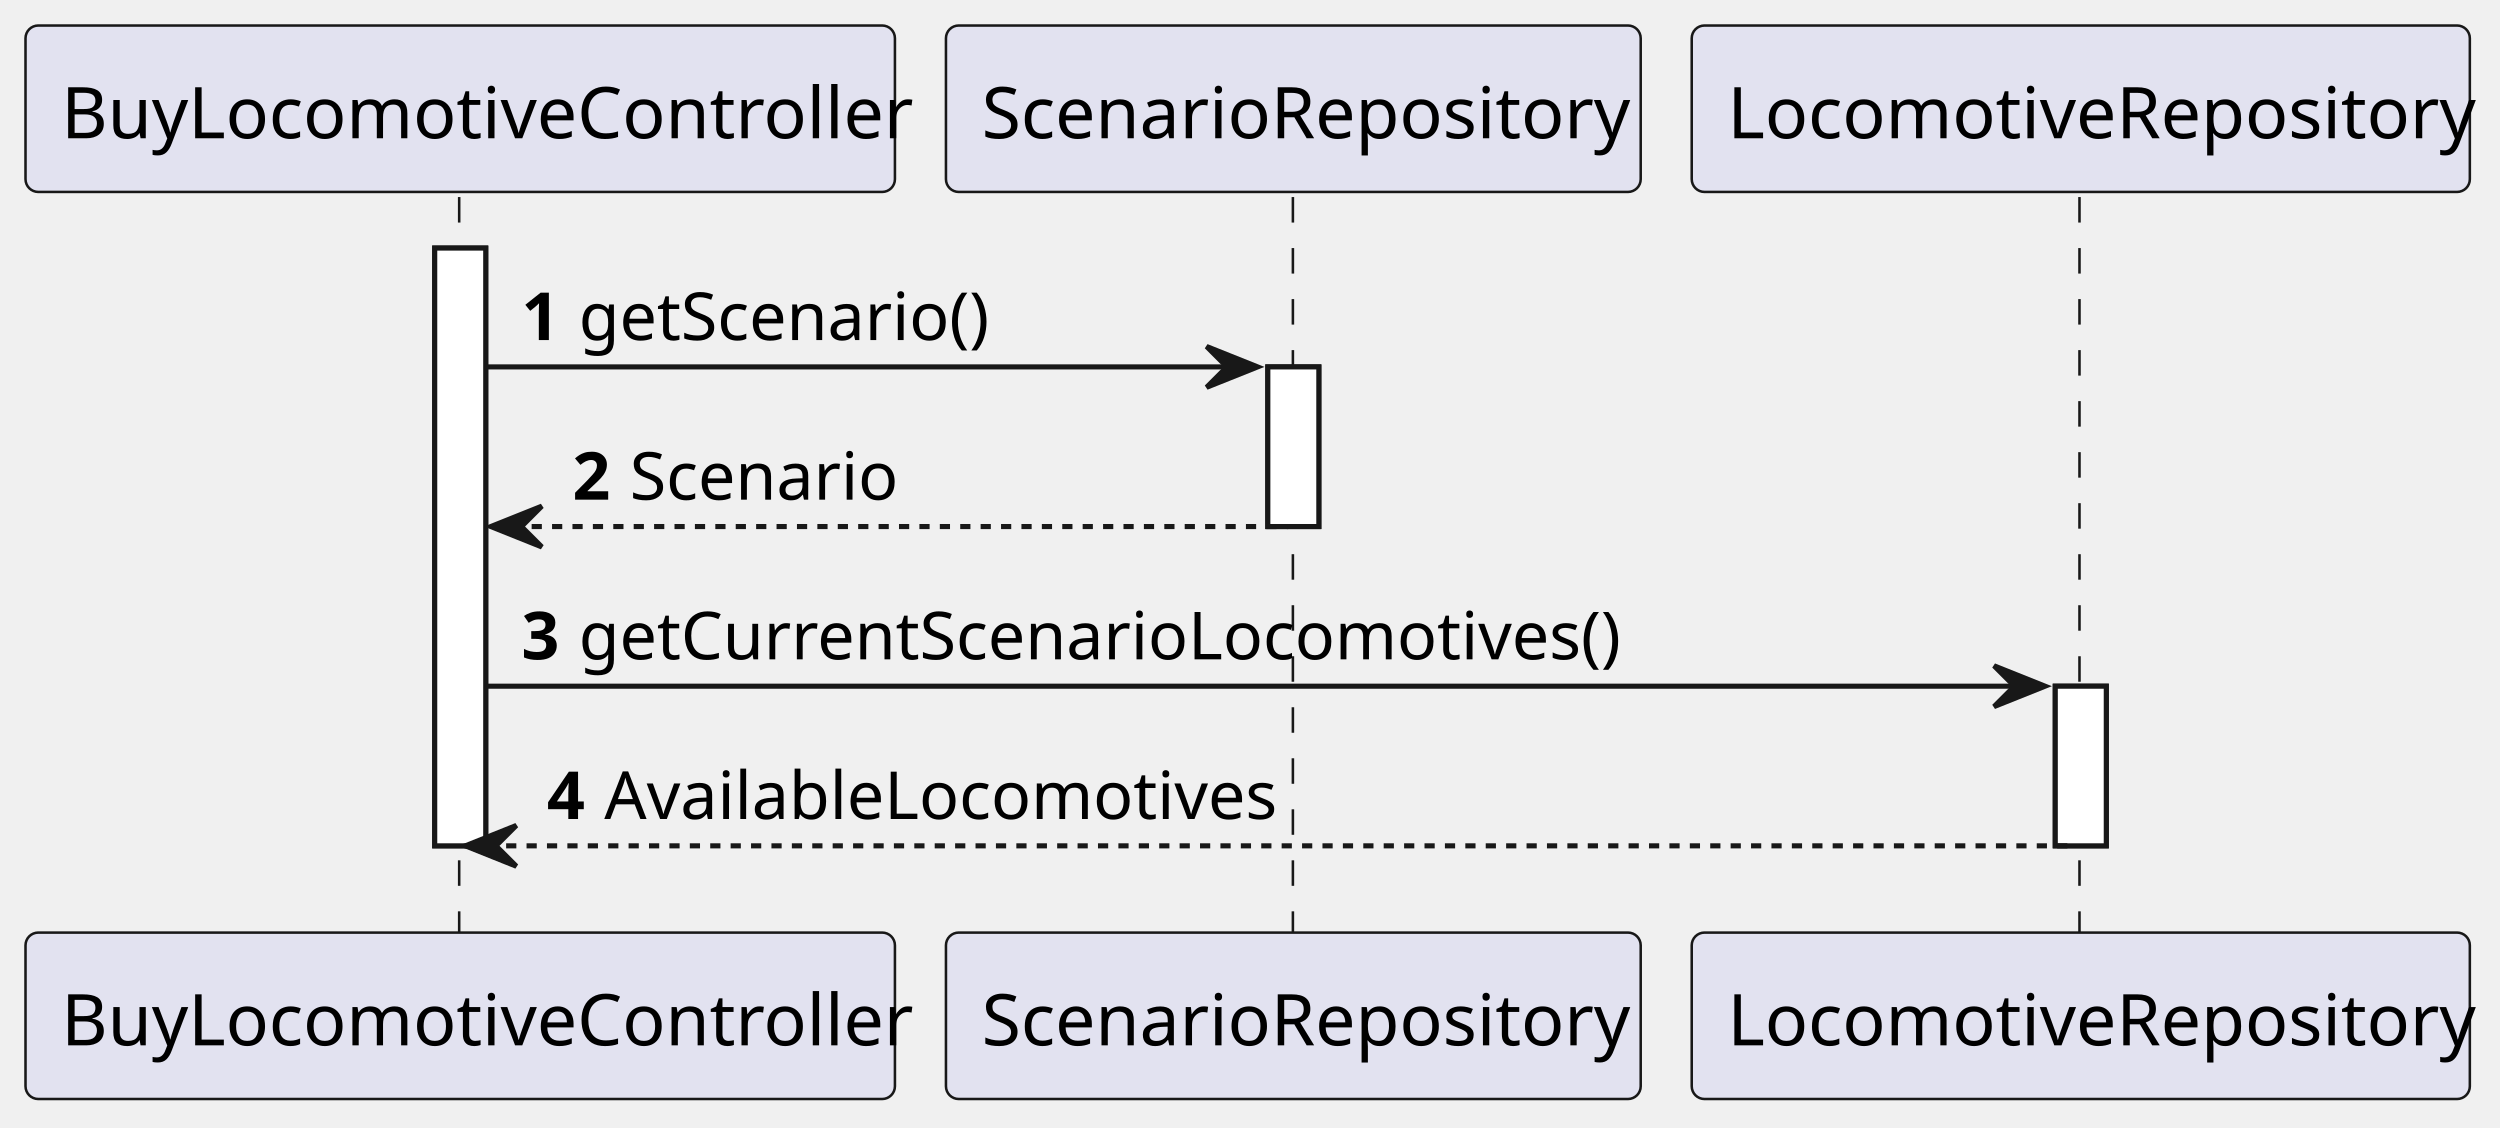
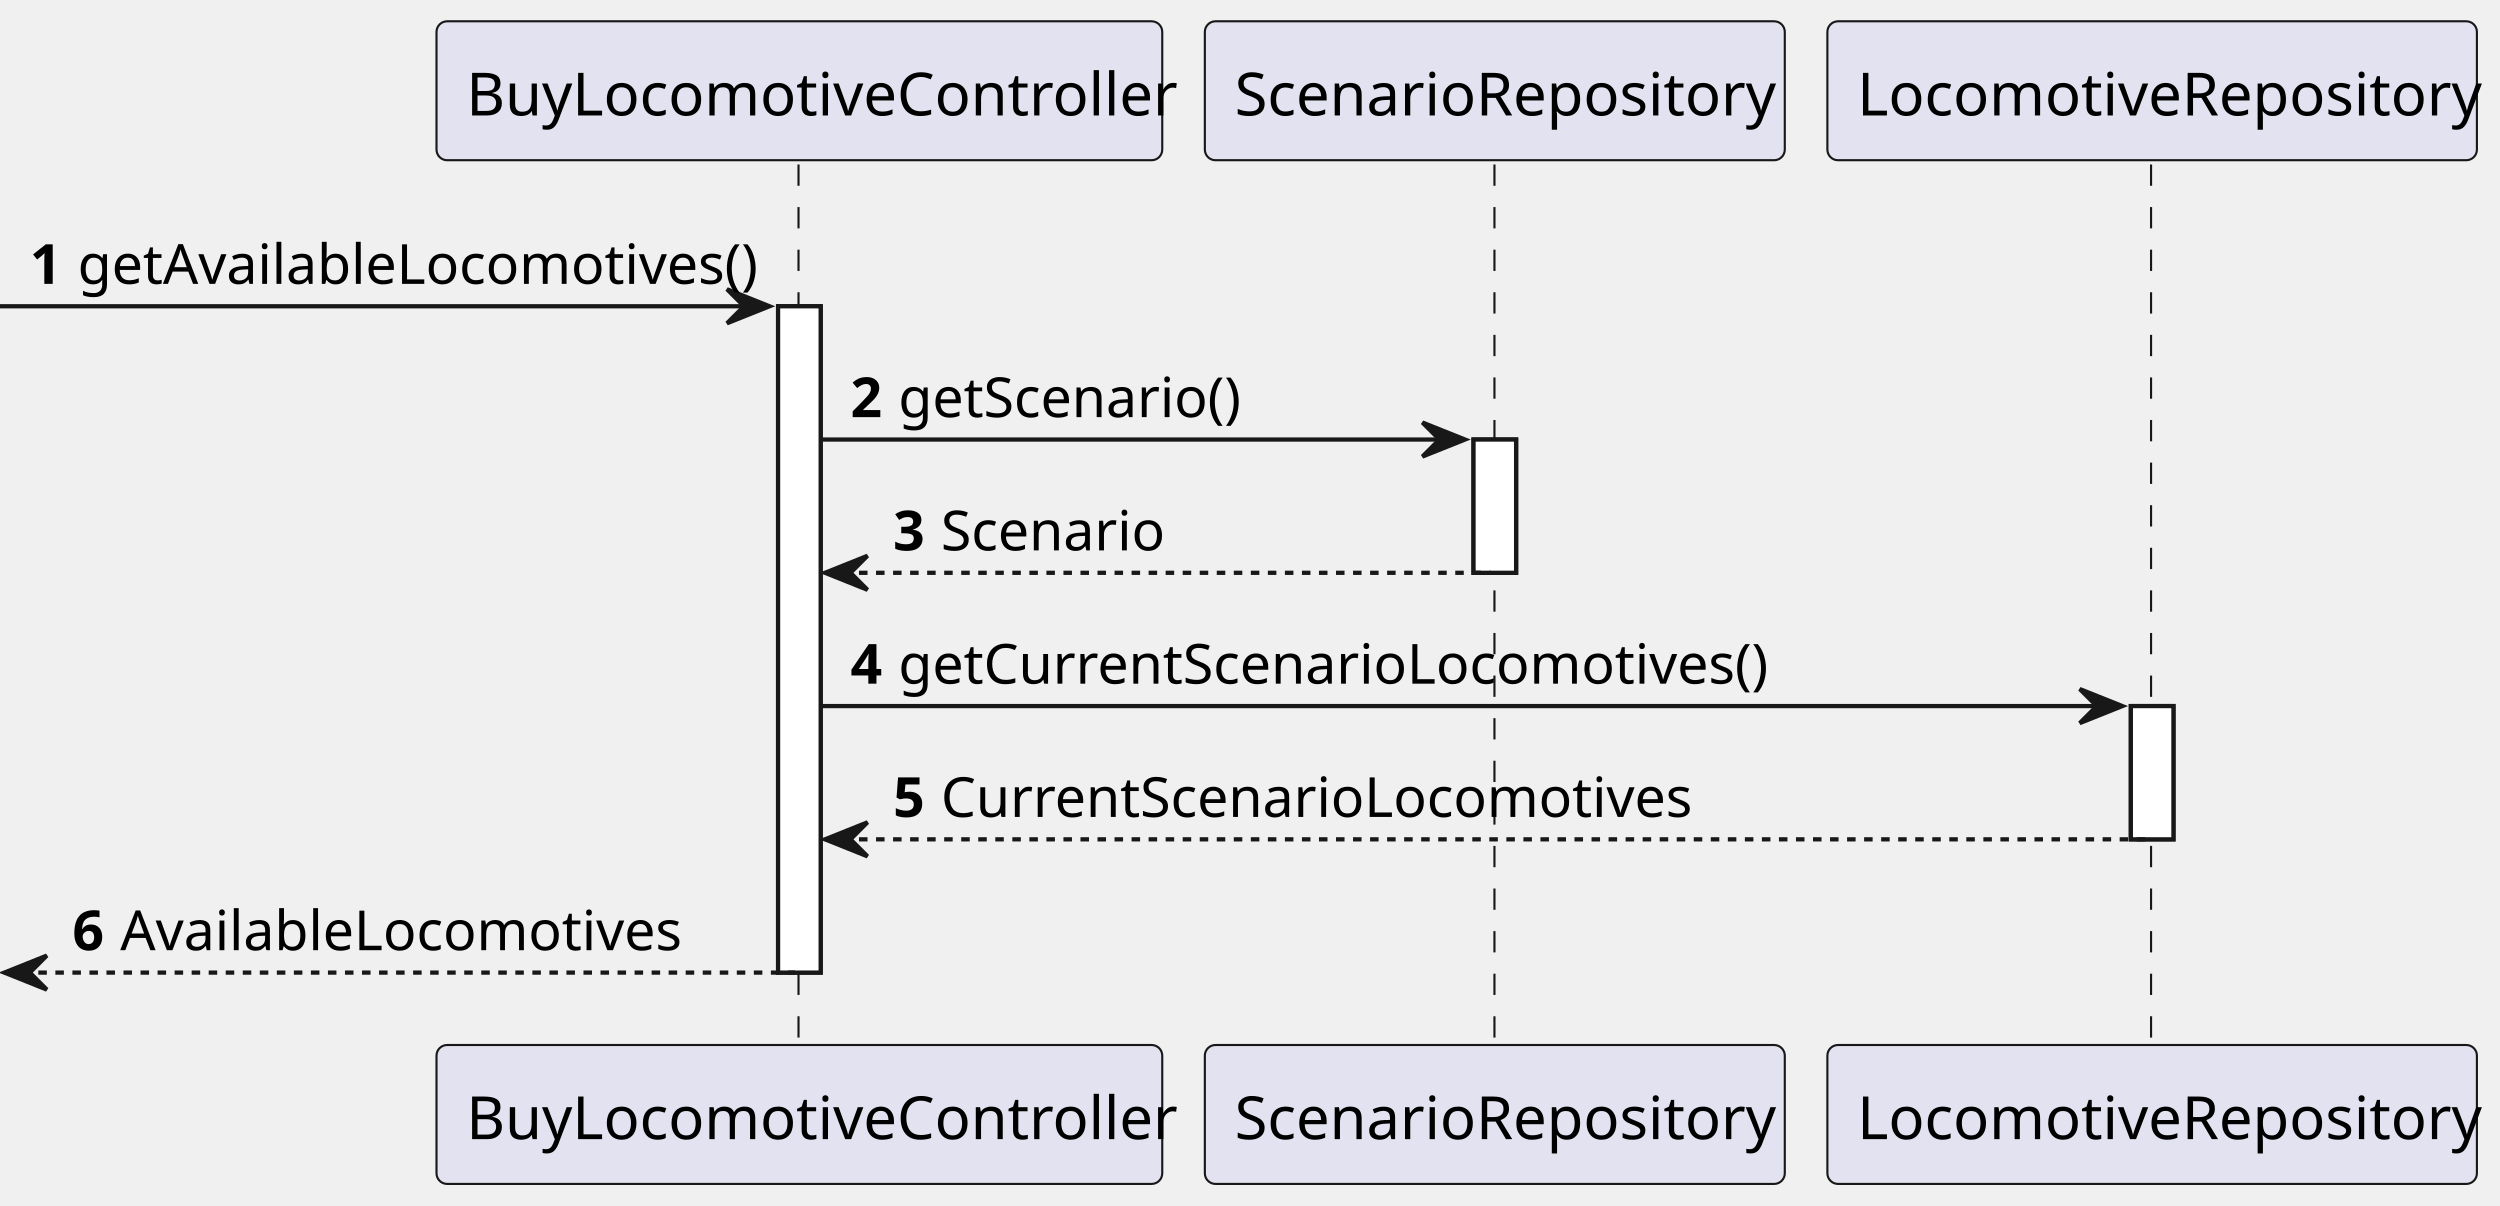
- <svg xmlns="http://www.w3.org/2000/svg" contentStyleType="text/css" height="221px" preserveAspectRatio="none" style="width:490px;height:221px;background:#FFFFFF;" version="1.1" viewBox="0 0 490 221" width="490px" zoomAndPan="magnify">
+ <svg xmlns="http://www.w3.org/2000/svg" contentStyleType="text/css" height="283px" preserveAspectRatio="none" style="width:587px;height:283px;background:#FFFFFF;" version="1.1" viewBox="0 0 587 283" width="587px" zoomAndPan="magnify">
  <defs />
  <g>
-     <rect fill="#FFFFFF" height="117.164" style="stroke:#181818;stroke-width:1.0;" width="10" x="85.203" y="48.621" />
-     <rect fill="#FFFFFF" height="31.291" style="stroke:#181818;stroke-width:1.0;" width="10" x="248.492" y="71.912" />
-     <rect fill="#FFFFFF" height="31.291" style="stroke:#181818;stroke-width:1.0;" width="10" x="402.833" y="134.494" />
-     <line style="stroke:#181818;stroke-width:0.5;stroke-dasharray:5.0,5.0;" x1="90" x2="90" y1="38.621" y2="183.785" />
-     <line style="stroke:#181818;stroke-width:0.5;stroke-dasharray:5.0,5.0;" x1="253.406" x2="253.406" y1="38.621" y2="183.785" />
-     <line style="stroke:#181818;stroke-width:0.5;stroke-dasharray:5.0,5.0;" x1="407.578" x2="407.578" y1="38.621" y2="183.785" />
-     <rect fill="#E2E2F0" height="32.621" rx="2.5" ry="2.5" style="stroke:#181818;stroke-width:0.5;" width="170.406" x="5" y="5" />
-     <text fill="#000000" font-family="sans-serif" font-size="14" lengthAdjust="spacing" textLength="156.406" x="12" y="27.107">BuyLocomotiveController</text>
-     <rect fill="#E2E2F0" height="32.621" rx="2.5" ry="2.5" style="stroke:#181818;stroke-width:0.5;" width="170.406" x="5" y="182.785" />
-     <text fill="#000000" font-family="sans-serif" font-size="14" lengthAdjust="spacing" textLength="156.406" x="12" y="204.893">BuyLocomotiveController</text>
-     <rect fill="#E2E2F0" height="32.621" rx="2.5" ry="2.5" style="stroke:#181818;stroke-width:0.5;" width="136.172" x="185.406" y="5" />
-     <text fill="#000000" font-family="sans-serif" font-size="14" lengthAdjust="spacing" textLength="122.172" x="192.406" y="27.107">ScenarioRepository</text>
-     <rect fill="#E2E2F0" height="32.621" rx="2.5" ry="2.5" style="stroke:#181818;stroke-width:0.5;" width="136.172" x="185.406" y="182.785" />
-     <text fill="#000000" font-family="sans-serif" font-size="14" lengthAdjust="spacing" textLength="122.172" x="192.406" y="204.893">ScenarioRepository</text>
-     <rect fill="#E2E2F0" height="32.621" rx="2.5" ry="2.5" style="stroke:#181818;stroke-width:0.5;" width="152.51" x="331.578" y="5" />
-     <text fill="#000000" font-family="sans-serif" font-size="14" lengthAdjust="spacing" textLength="138.51" x="338.578" y="27.107">LocomotiveRepository</text>
-     <rect fill="#E2E2F0" height="32.621" rx="2.5" ry="2.5" style="stroke:#181818;stroke-width:0.5;" width="152.51" x="331.578" y="182.785" />
-     <text fill="#000000" font-family="sans-serif" font-size="14" lengthAdjust="spacing" textLength="138.51" x="338.578" y="204.893">LocomotiveRepository</text>
-     <rect fill="#FFFFFF" height="117.164" style="stroke:#181818;stroke-width:1.0;" width="10" x="85.203" y="48.621" />
-     <rect fill="#FFFFFF" height="31.291" style="stroke:#181818;stroke-width:1.0;" width="10" x="248.492" y="71.912" />
-     <rect fill="#FFFFFF" height="31.291" style="stroke:#181818;stroke-width:1.0;" width="10" x="402.833" y="134.494" />
-     <polygon fill="#181818" points="236.492,67.912,246.492,71.912,236.492,75.912,240.492,71.912" style="stroke:#181818;stroke-width:1.0;" />
-     <line style="stroke:#181818;stroke-width:1.0;" x1="95.203" x2="242.492" y1="71.912" y2="71.912" />
-     <text fill="#000000" font-family="sans-serif" font-size="13" font-weight="bold" lengthAdjust="spacing" textLength="7.23" x="102.203" y="66.649">1</text>
-     <text fill="#000000" font-family="sans-serif" font-size="13" lengthAdjust="spacing" textLength="78.038" x="113.433" y="66.649">getScenario()</text>
-     <polygon fill="#181818" points="106.203,99.203,96.203,103.203,106.203,107.203,102.203,103.203" style="stroke:#181818;stroke-width:1.0;" />
-     <line style="stroke:#181818;stroke-width:1.0;stroke-dasharray:2.0,2.0;" x1="100.203" x2="252.492" y1="103.203" y2="103.203" />
-     <text fill="#000000" font-family="sans-serif" font-size="13" font-weight="bold" lengthAdjust="spacing" textLength="7.23" x="112.203" y="97.94">2</text>
-     <text fill="#000000" font-family="sans-serif" font-size="13" lengthAdjust="spacing" textLength="51.308" x="123.433" y="97.94">Scenario</text>
-     <polygon fill="#181818" points="390.833,130.494,400.833,134.494,390.833,138.494,394.833,134.494" style="stroke:#181818;stroke-width:1.0;" />
-     <line style="stroke:#181818;stroke-width:1.0;" x1="95.203" x2="396.833" y1="134.494" y2="134.494" />
-     <text fill="#000000" font-family="sans-serif" font-size="13" font-weight="bold" lengthAdjust="spacing" textLength="7.23" x="102.203" y="129.231">3</text>
-     <text fill="#000000" font-family="sans-serif" font-size="13" lengthAdjust="spacing" textLength="194.365" x="113.433" y="129.231">getCurrentScenarioLocomotives()</text>
-     <polygon fill="#181818" points="101.203,161.785,91.203,165.785,101.203,169.785,97.203,165.785" style="stroke:#181818;stroke-width:1.0;" />
-     <line style="stroke:#181818;stroke-width:1.0;stroke-dasharray:2.0,2.0;" x1="95.203" x2="406.833" y1="165.785" y2="165.785" />
-     <text fill="#000000" font-family="sans-serif" font-size="13" font-weight="bold" lengthAdjust="spacing" textLength="7.23" x="107.203" y="160.523">4</text>
-     <text fill="#000000" font-family="sans-serif" font-size="13" lengthAdjust="spacing" textLength="125.734" x="118.433" y="160.523">AvailableLocomotives</text>
+     <rect fill="#FFFFFF" height="156.455" style="stroke:#181818;stroke-width:1.0;" width="10" x="182.694" y="71.912" />
+     <rect fill="#FFFFFF" height="31.291" style="stroke:#181818;stroke-width:1.0;" width="10" x="345.983" y="103.203" />
+     <rect fill="#FFFFFF" height="31.291" style="stroke:#181818;stroke-width:1.0;" width="10" x="500.324" y="165.785" />
+     <line style="stroke:#181818;stroke-width:0.5;stroke-dasharray:5.0,5.0;" x1="187.491" x2="187.491" y1="38.621" y2="246.367" />
+     <line style="stroke:#181818;stroke-width:0.5;stroke-dasharray:5.0,5.0;" x1="350.897" x2="350.897" y1="38.621" y2="246.367" />
+     <line style="stroke:#181818;stroke-width:0.5;stroke-dasharray:5.0,5.0;" x1="505.069" x2="505.069" y1="38.621" y2="246.367" />
+     <rect fill="#E2E2F0" height="32.621" rx="2.5" ry="2.5" style="stroke:#181818;stroke-width:0.5;" width="170.406" x="102.491" y="5" />
+     <text fill="#000000" font-family="sans-serif" font-size="14" lengthAdjust="spacing" textLength="156.406" x="109.491" y="27.107">BuyLocomotiveController</text>
+     <rect fill="#E2E2F0" height="32.621" rx="2.5" ry="2.5" style="stroke:#181818;stroke-width:0.5;" width="170.406" x="102.491" y="245.367" />
+     <text fill="#000000" font-family="sans-serif" font-size="14" lengthAdjust="spacing" textLength="156.406" x="109.491" y="267.475">BuyLocomotiveController</text>
+     <rect fill="#E2E2F0" height="32.621" rx="2.5" ry="2.5" style="stroke:#181818;stroke-width:0.5;" width="136.172" x="282.897" y="5" />
+     <text fill="#000000" font-family="sans-serif" font-size="14" lengthAdjust="spacing" textLength="122.172" x="289.897" y="27.107">ScenarioRepository</text>
+     <rect fill="#E2E2F0" height="32.621" rx="2.5" ry="2.5" style="stroke:#181818;stroke-width:0.5;" width="136.172" x="282.897" y="245.367" />
+     <text fill="#000000" font-family="sans-serif" font-size="14" lengthAdjust="spacing" textLength="122.172" x="289.897" y="267.475">ScenarioRepository</text>
+     <rect fill="#E2E2F0" height="32.621" rx="2.5" ry="2.5" style="stroke:#181818;stroke-width:0.5;" width="152.51" x="429.069" y="5" />
+     <text fill="#000000" font-family="sans-serif" font-size="14" lengthAdjust="spacing" textLength="138.51" x="436.069" y="27.107">LocomotiveRepository</text>
+     <rect fill="#E2E2F0" height="32.621" rx="2.5" ry="2.5" style="stroke:#181818;stroke-width:0.5;" width="152.51" x="429.069" y="245.367" />
+     <text fill="#000000" font-family="sans-serif" font-size="14" lengthAdjust="spacing" textLength="138.51" x="436.069" y="267.475">LocomotiveRepository</text>
+     <rect fill="#FFFFFF" height="156.455" style="stroke:#181818;stroke-width:1.0;" width="10" x="182.694" y="71.912" />
+     <rect fill="#FFFFFF" height="31.291" style="stroke:#181818;stroke-width:1.0;" width="10" x="345.983" y="103.203" />
+     <rect fill="#FFFFFF" height="31.291" style="stroke:#181818;stroke-width:1.0;" width="10" x="500.324" y="165.785" />
+     <polygon fill="#181818" points="170.694,67.912,180.694,71.912,170.694,75.912,174.694,71.912" style="stroke:#181818;stroke-width:1.0;" />
+     <line style="stroke:#181818;stroke-width:1.0;" x1="0" x2="176.694" y1="71.912" y2="71.912" />
+     <text fill="#000000" font-family="sans-serif" font-size="13" font-weight="bold" lengthAdjust="spacing" textLength="7.23" x="7" y="66.649">1</text>
+     <text fill="#000000" font-family="sans-serif" font-size="13" lengthAdjust="spacing" textLength="152.464" x="18.23" y="66.649">getAvailableLocomotives()</text>
+     <polygon fill="#181818" points="333.983,99.203,343.983,103.203,333.983,107.203,337.983,103.203" style="stroke:#181818;stroke-width:1.0;" />
+     <line style="stroke:#181818;stroke-width:1.0;" x1="192.694" x2="339.983" y1="103.203" y2="103.203" />
+     <text fill="#000000" font-family="sans-serif" font-size="13" font-weight="bold" lengthAdjust="spacing" textLength="7.23" x="199.694" y="97.94">2</text>
+     <text fill="#000000" font-family="sans-serif" font-size="13" lengthAdjust="spacing" textLength="78.038" x="210.924" y="97.94">getScenario()</text>
+     <polygon fill="#181818" points="203.694,130.494,193.694,134.494,203.694,138.494,199.694,134.494" style="stroke:#181818;stroke-width:1.0;" />
+     <line style="stroke:#181818;stroke-width:1.0;stroke-dasharray:2.0,2.0;" x1="197.694" x2="349.983" y1="134.494" y2="134.494" />
+     <text fill="#000000" font-family="sans-serif" font-size="13" font-weight="bold" lengthAdjust="spacing" textLength="7.23" x="209.694" y="129.231">3</text>
+     <text fill="#000000" font-family="sans-serif" font-size="13" lengthAdjust="spacing" textLength="51.308" x="220.924" y="129.231">Scenario</text>
+     <polygon fill="#181818" points="488.324,161.785,498.324,165.785,488.324,169.785,492.324,165.785" style="stroke:#181818;stroke-width:1.0;" />
+     <line style="stroke:#181818;stroke-width:1.0;" x1="192.694" x2="494.324" y1="165.785" y2="165.785" />
+     <text fill="#000000" font-family="sans-serif" font-size="13" font-weight="bold" lengthAdjust="spacing" textLength="7.23" x="199.694" y="160.523">4</text>
+     <text fill="#000000" font-family="sans-serif" font-size="13" lengthAdjust="spacing" textLength="194.365" x="210.924" y="160.523">getCurrentScenarioLocomotives()</text>
+     <polygon fill="#181818" points="203.694,193.076,193.694,197.076,203.694,201.076,199.694,197.076" style="stroke:#181818;stroke-width:1.0;" />
+     <line style="stroke:#181818;stroke-width:1.0;stroke-dasharray:2.0,2.0;" x1="197.694" x2="504.324" y1="197.076" y2="197.076" />
+     <text fill="#000000" font-family="sans-serif" font-size="13" font-weight="bold" lengthAdjust="spacing" textLength="7.23" x="209.694" y="191.814">5</text>
+     <text fill="#000000" font-family="sans-serif" font-size="13" lengthAdjust="spacing" textLength="167.635" x="220.924" y="191.814">CurrentScenarioLocomotives</text>
+     <polygon fill="#181818" points="11,224.367,1,228.367,11,232.367,7,228.367" style="stroke:#181818;stroke-width:1.0;" />
+     <line style="stroke:#181818;stroke-width:1.0;stroke-dasharray:2.0,2.0;" x1="5" x2="186.694" y1="228.367" y2="228.367" />
+     <text fill="#000000" font-family="sans-serif" font-size="13" font-weight="bold" lengthAdjust="spacing" textLength="7.23" x="17" y="223.105">6</text>
+     <text fill="#000000" font-family="sans-serif" font-size="13" lengthAdjust="spacing" textLength="125.734" x="28.23" y="223.105">AvailableLocomotives</text>
  </g>
</svg>
